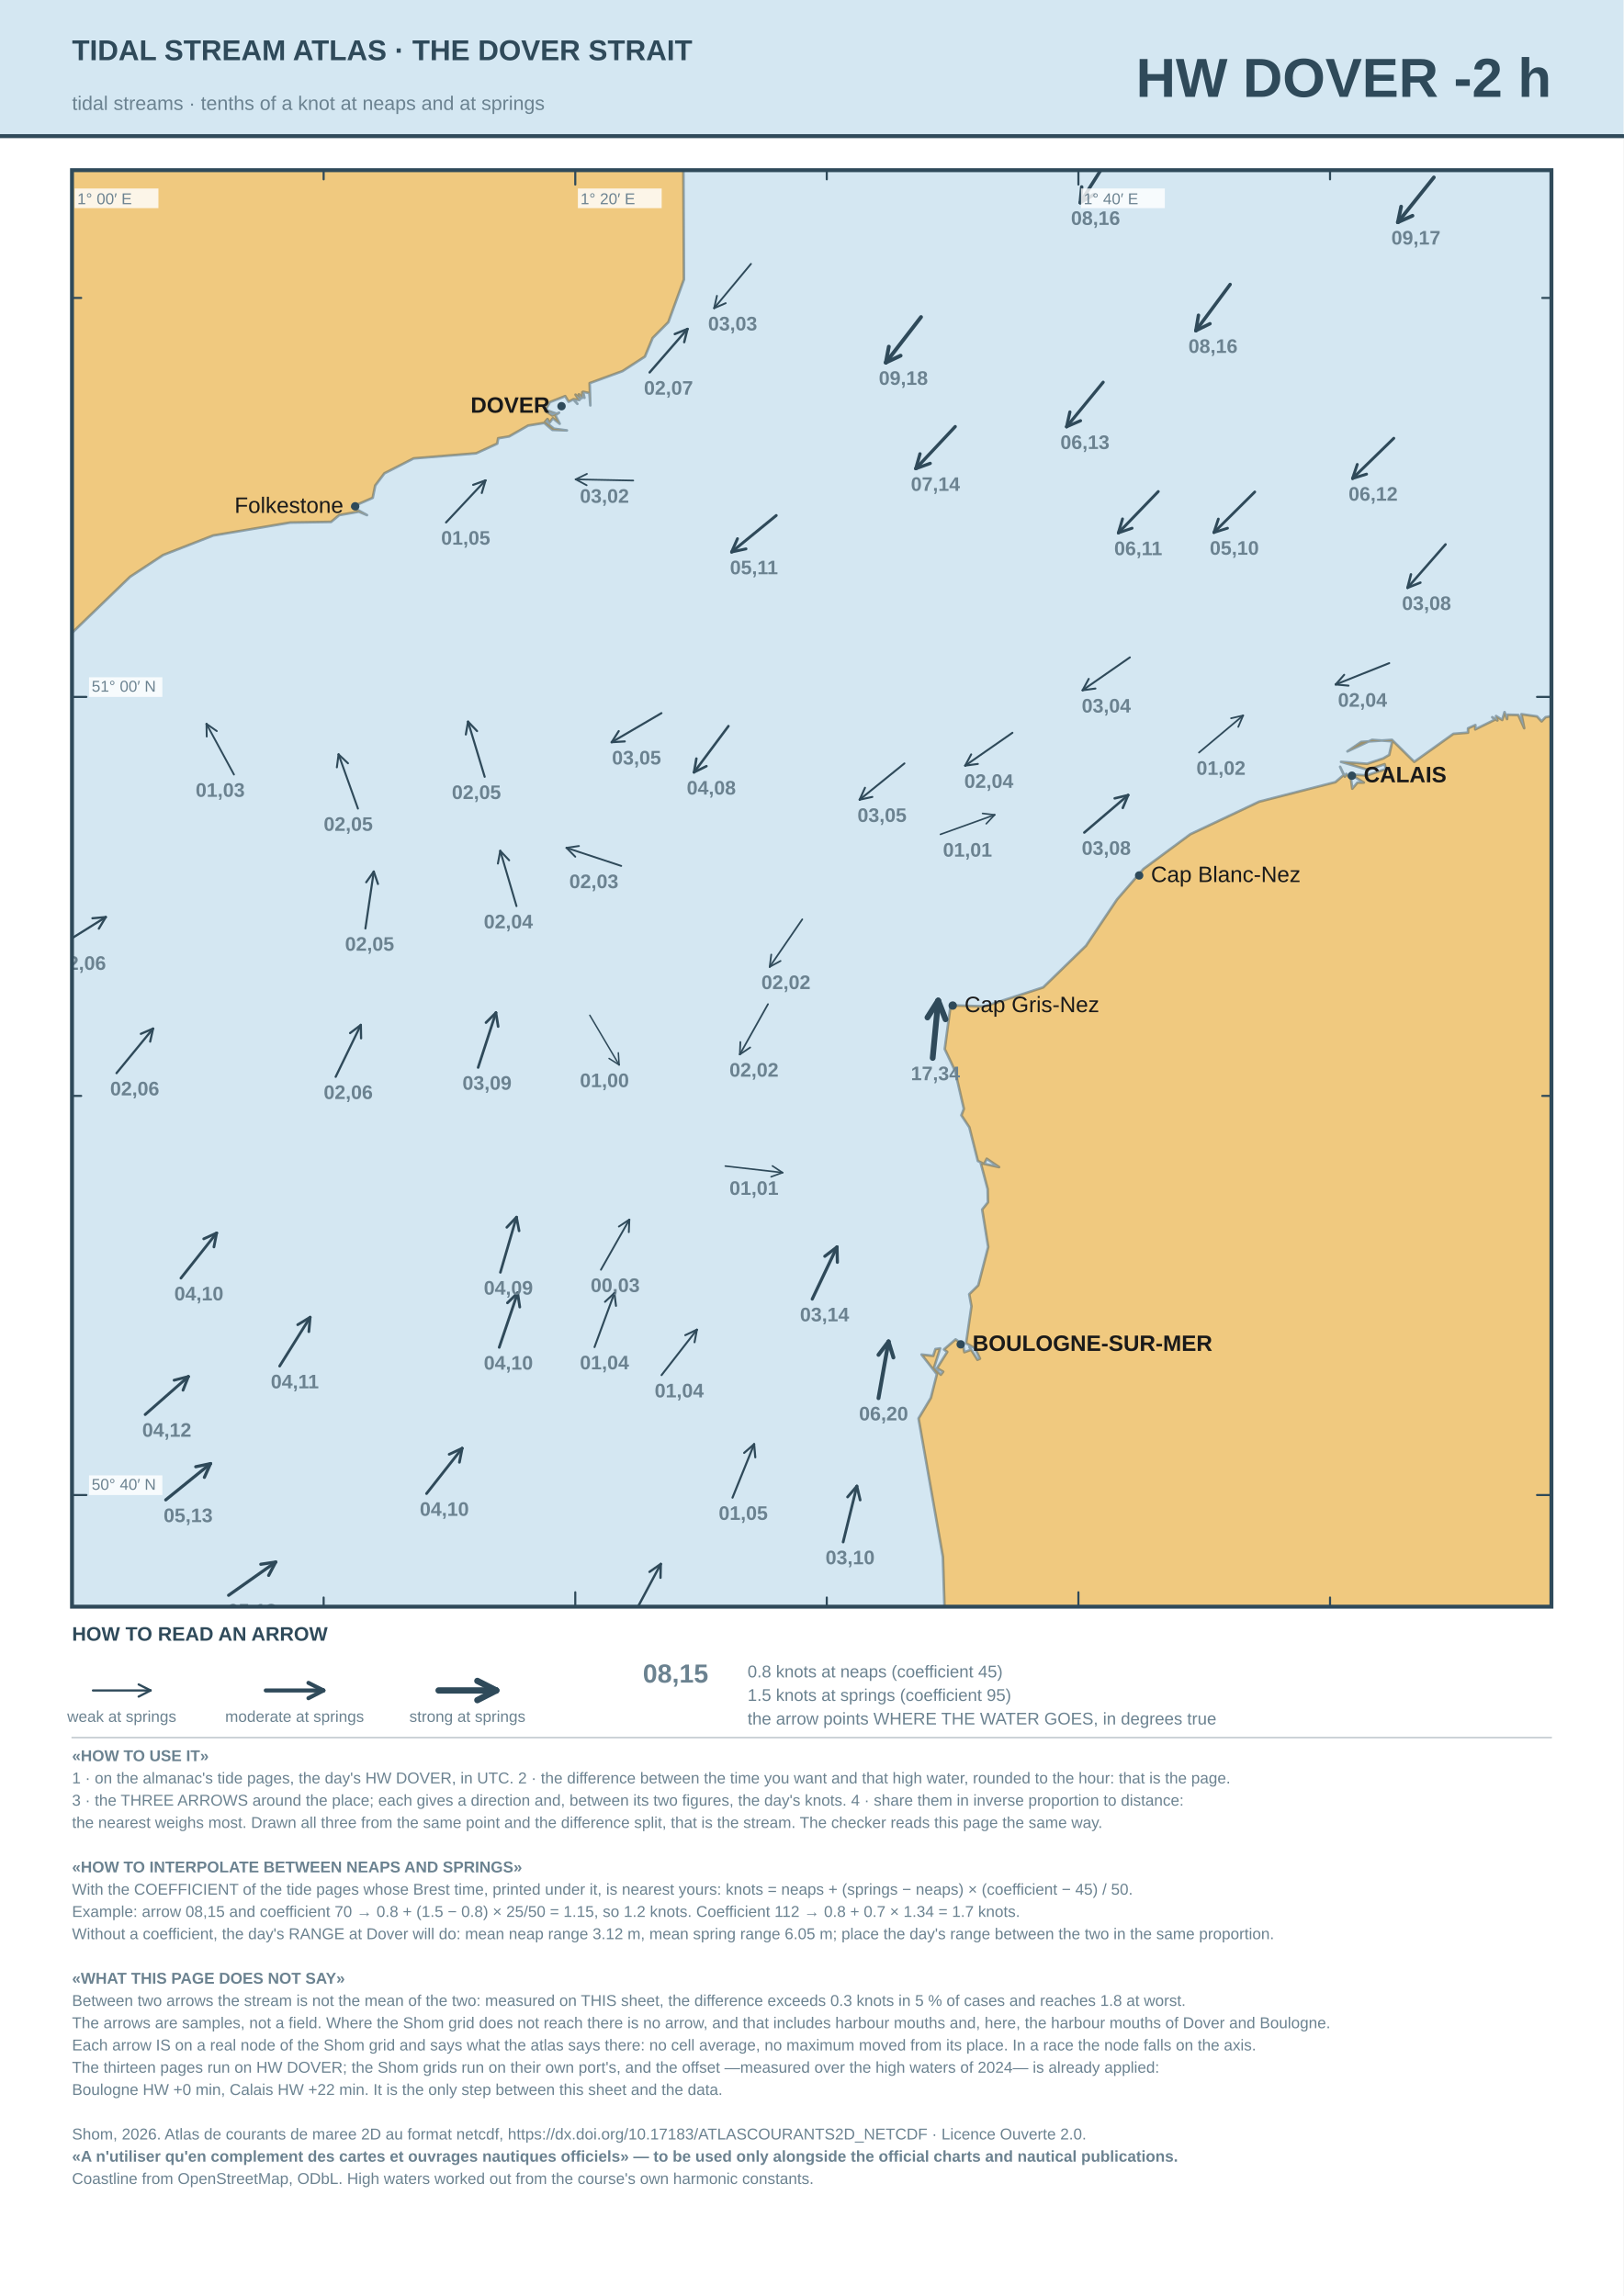
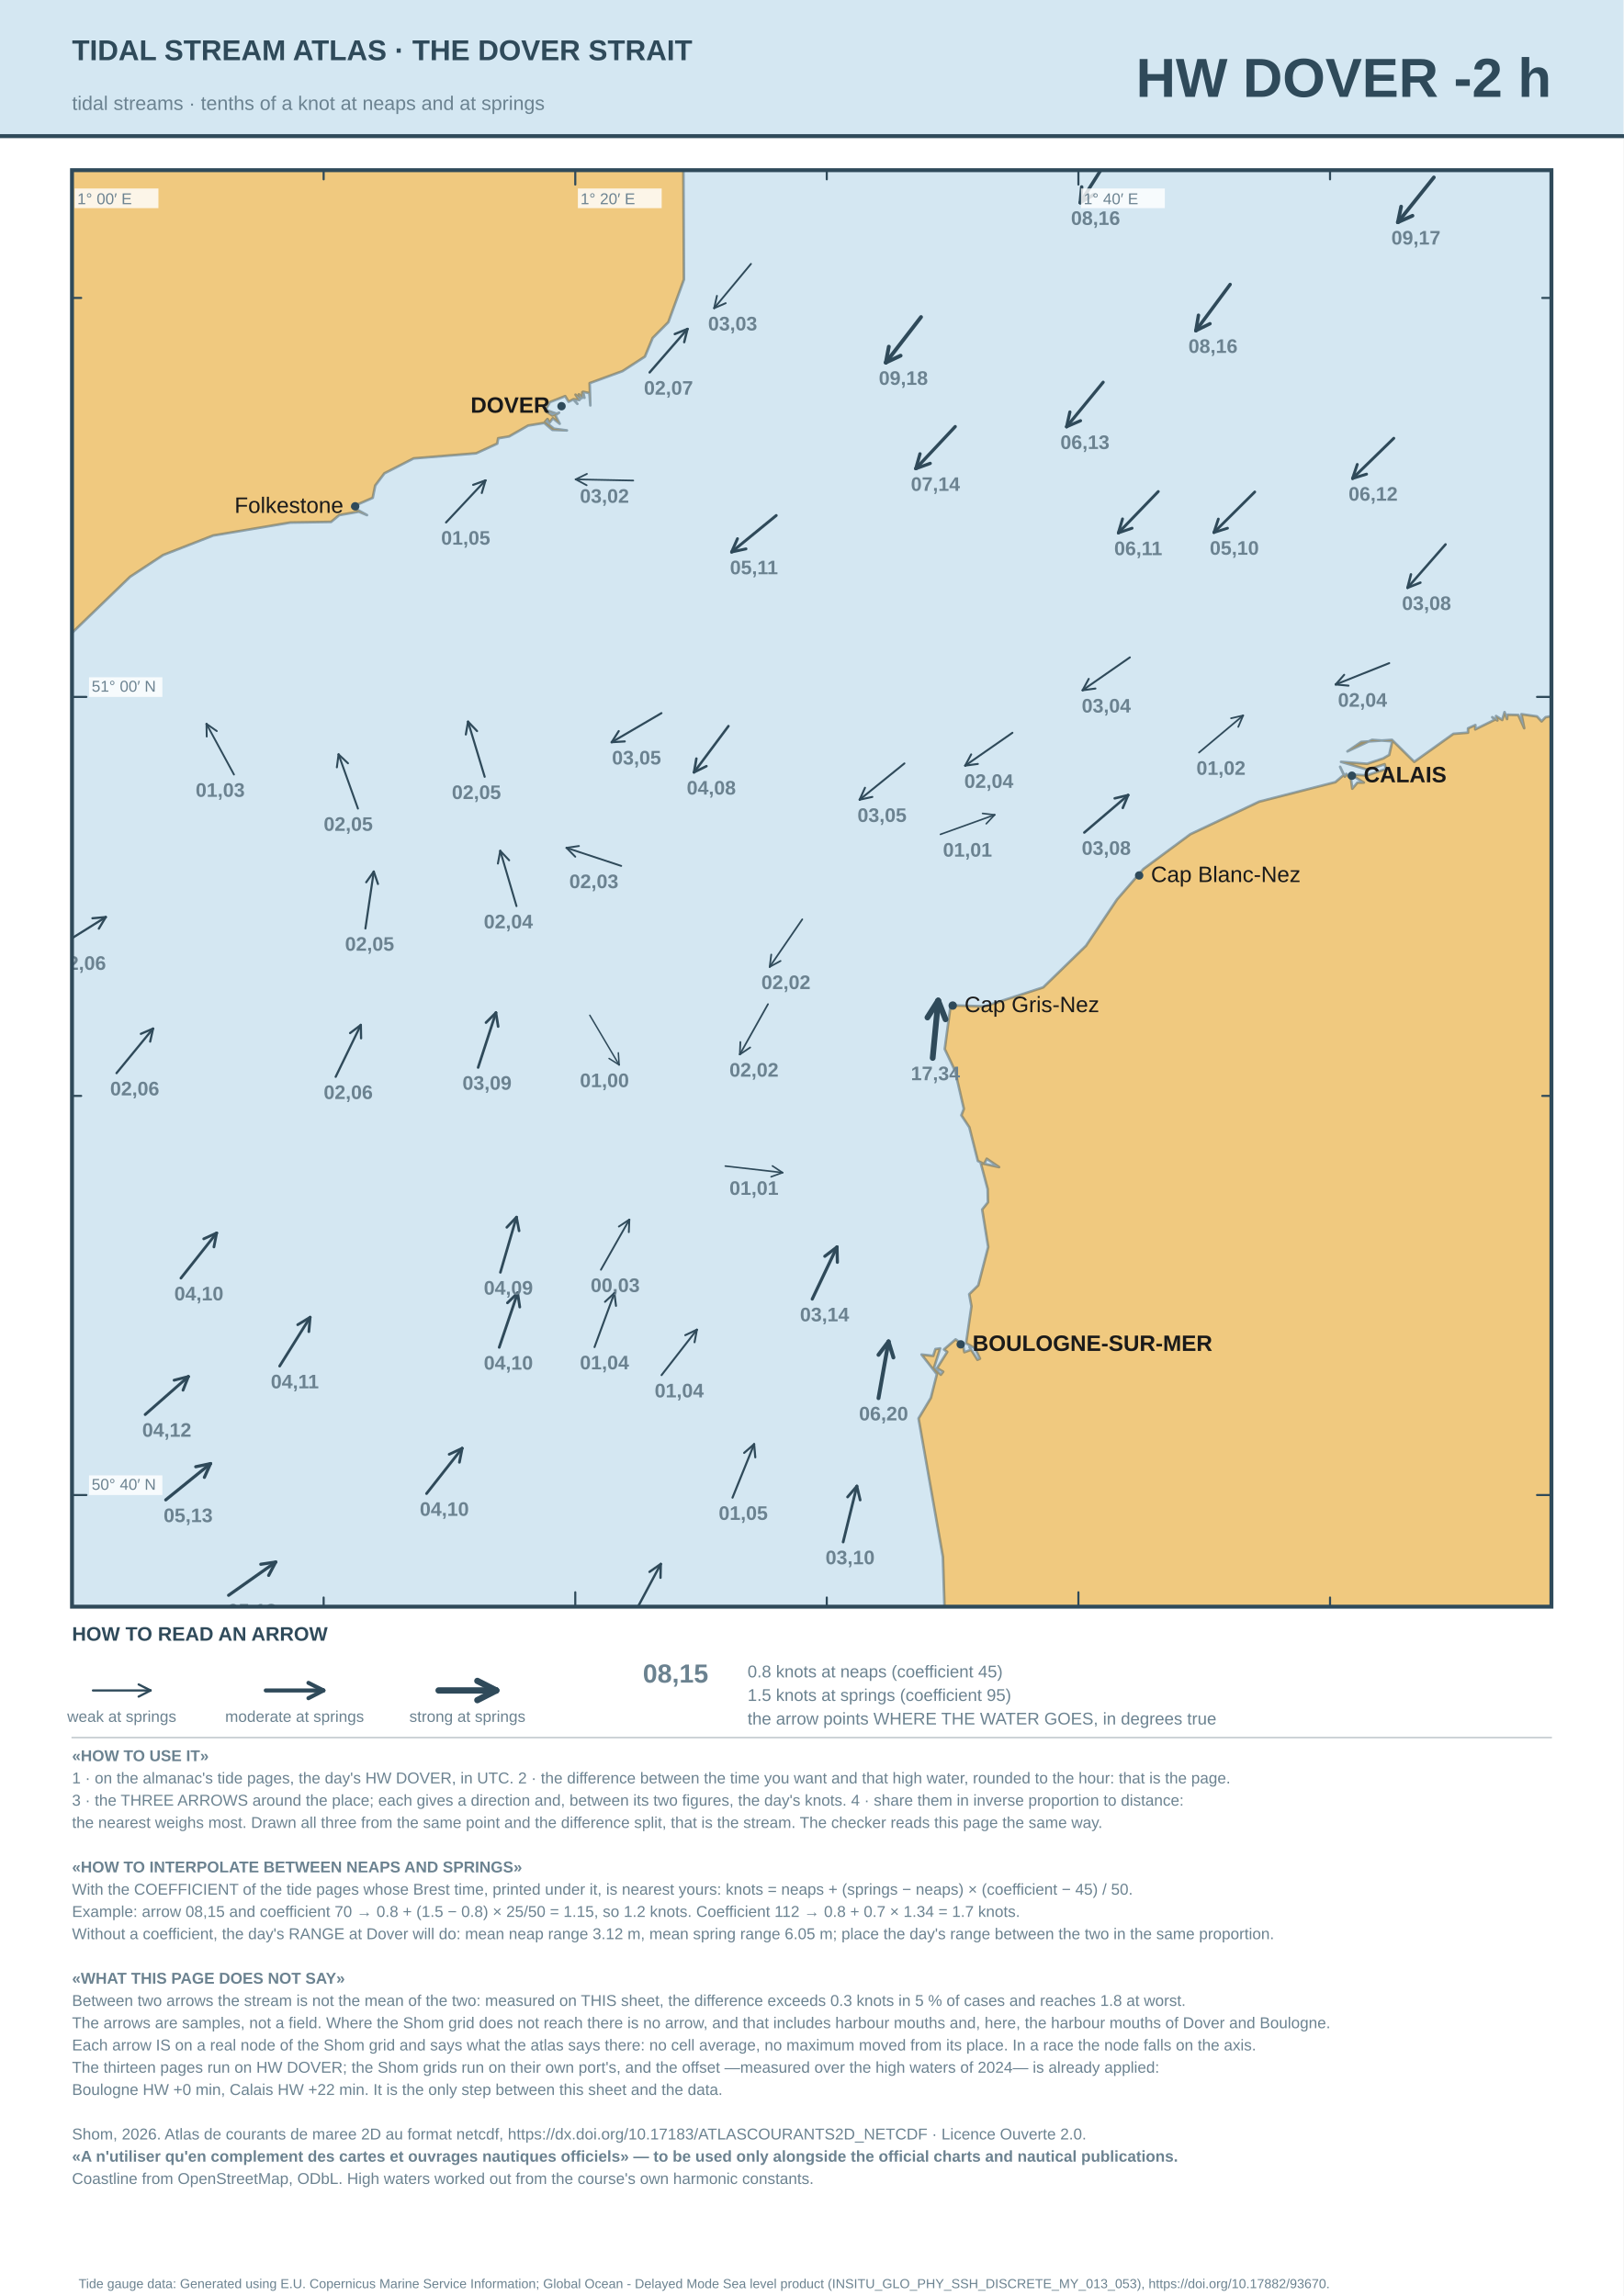
<svg xmlns="http://www.w3.org/2000/svg" width="1240" height="1754" viewBox="0 0 1240 1754">
  <rect x="0.0" y="0.0" width="1240.0" height="1754.0" fill="#FFFFFF" />
  <rect x="0.0" y="0.0" width="1240.0" height="104.0" fill="#D4E7F2" />
  <line x1="0.0" y1="104.0" x2="1240.0" y2="104.0" stroke="#2F4A5A" stroke-width="3.0" stroke-linecap="round" />
  <text x="55.0" y="46.0" font-family="Arial" font-size="22" fill="#2F4A5A" font-weight="bold">TIDAL STREAM ATLAS · THE DOVER STRAIT</text>
  <text x="55.0" y="84.0" font-family="Arial" font-size="15" fill="#6B8290">tidal streams · tenths of a knot at neaps and at springs</text>
  <text x="1185.0" y="74.0" font-family="Arial" font-size="42" fill="#2F4A5A" font-weight="bold" text-anchor="end">HW DOVER   -2 h</text>
  <g transform="translate(0.0,75.0)">
    <clipPath id="marco">
      <rect x="55.0" y="55.0" width="1130.0" height="1097.4" />
    </clipPath>
    <g clip-path="url(#marco)">
      <rect x="55.0" y="55.0" width="1130.0" height="1097.4" fill="#D4E7F2" />
      <polygon points="522.0,55.0 522.4,138.5 510.5,171.1 498.5,183.2 492.6,197.4 475.5,208.5 450.4,217.7 450.9,234.7 450.2,225.3 445.3,224.3 446.4,228.9 444.8,224.6 444.7,228.9 442.2,226.2 443.5,229.6 439.6,226.5 442.5,230.6 438.0,230.0 441.0,233.5 437.9,230.1 434.3,231.9 431.7,227.6 420.0,232.2 416.7,238.1 424.7,240.9 416.3,238.8 421.9,242.4 427.0,240.3 424.1,242.2 427.5,248.7 422.3,244.5 419.7,247.9 418.2,245.1 416.4,247.1 423.1,252.5 433.0,253.8 421.9,253.4 415.7,248.1 403.4,250.1 388.9,258.4 380.5,259.8 379.8,263.9 363.7,271.3 315.9,275.2 293.6,286.6 286.6,295.9 284.7,305.3 268.9,312.2 280.3,318.5 274.1,315.9 259.1,318.5 252.9,323.7 221.7,324.2 162.8,334.1 124.6,349.0 99.4,365.6 55.0,408.5 55.0,55.0" fill="#F0C97F" />
      <polygon points="721.4,1152.4 720.2,1114.4 701.6,1008.6 711.0,992.9 715.6,974.8 703.9,959.8 712.8,960.8 714.5,955.6 718.1,955.1 713.4,969.9 718.6,975.2 720.4,972.9 715.7,970.2 723.5,957.8 721.0,955.9 729.9,948.2 735.5,952.2 736.6,958.0 741.6,956.2 740.5,954.1 746.6,963.8 748.5,962.9 744.8,955.1 737.9,951.1 742.0,922.9 740.3,913.7 747.2,906.9 754.8,877.6 750.2,849.0 754.6,843.5 754.4,833.4 749.1,813.5 763.1,816.6 753.7,810.2 751.7,814.2 746.9,811.9 740.4,786.2 734.3,777.0 736.2,772.1 729.5,743.1 721.6,726.4 726.1,693.0 752.2,693.8 796.8,679.3 829.5,647.5 853.2,612.1 873.4,588.8 909.2,562.3 961.8,537.4 1020.0,522.5 1026.4,517.0 1023.6,510.8 1027.2,518.3 1028.3,516.2 1031.9,520.2 1032.9,527.5 1036.8,522.9 1041.7,522.8 1031.5,516.6 1043.9,517.4 1058.6,512.5 1057.6,508.8 1044.7,513.0 1024.3,507.0 1044.2,508.5 1056.5,504.4 1061.1,501.7 1063.4,491.3 1048.0,490.2 1029.2,499.0 1039.7,491.8 1063.2,490.2 1080.2,507.0 1110.1,485.6 1121.3,484.7 1121.3,481.4 1126.9,478.9 1126.8,482.2 1141.8,474.8 1139.8,472.9 1143.7,475.4 1142.7,472.0 1147.4,475.0 1149.2,469.0 1151.1,474.3 1151.4,471.0 1159.7,471.2 1164.2,481.3 1162.1,470.6 1174.0,472.3 1177.5,476.1 1180.5,472.9 1185.0,472.1 1185.0,1152.4" fill="#F0C97F" />
      <polygon points="522.0,55.0 522.4,138.5 510.5,171.1 498.5,183.2 492.6,197.4 475.5,208.5 450.4,217.7 450.9,234.7 450.2,225.3 445.3,224.3 446.4,228.9 444.8,224.6 444.7,228.9 442.2,226.2 443.5,229.6 439.6,226.5 442.5,230.6 438.0,230.0 441.0,233.5 437.9,230.1 434.3,231.9 431.7,227.6 420.0,232.2 416.7,238.1 424.7,240.9 416.3,238.8 421.9,242.4 427.0,240.3 424.1,242.2 427.5,248.7 422.3,244.5 419.7,247.9 418.2,245.1 416.4,247.1 423.1,252.5 433.0,253.8 421.9,253.4 415.7,248.1 403.4,250.1 388.9,258.4 380.5,259.8 379.8,263.9 363.7,271.3 315.9,275.2 293.6,286.6 286.6,295.9 284.7,305.3 268.9,312.2 280.3,318.5 274.1,315.9 259.1,318.5 252.9,323.7 221.7,324.2 162.8,334.1 124.6,349.0 99.4,365.6 55.0,408.5 55.0,55.0" fill="none" stroke="#2F4A5A" stroke-opacity="0.44" stroke-width="2" stroke-linecap="round" stroke-linejoin="round" />
      <polygon points="721.4,1152.4 720.2,1114.4 701.6,1008.6 711.0,992.9 715.6,974.8 703.9,959.8 712.8,960.8 714.5,955.6 718.1,955.1 713.4,969.9 718.6,975.2 720.4,972.9 715.7,970.2 723.5,957.8 721.0,955.9 729.9,948.2 735.5,952.2 736.6,958.0 741.6,956.2 740.5,954.1 746.6,963.8 748.5,962.9 744.8,955.1 737.9,951.1 742.0,922.9 740.3,913.7 747.2,906.9 754.8,877.6 750.2,849.0 754.6,843.5 754.4,833.4 749.1,813.5 763.1,816.6 753.7,810.2 751.7,814.2 746.9,811.9 740.4,786.2 734.3,777.0 736.2,772.1 729.5,743.1 721.6,726.4 726.1,693.0 752.2,693.8 796.8,679.3 829.5,647.5 853.2,612.1 873.4,588.8 909.2,562.3 961.8,537.4 1020.0,522.5 1026.4,517.0 1023.6,510.8 1027.2,518.3 1028.3,516.2 1031.9,520.2 1032.9,527.5 1036.8,522.9 1041.7,522.8 1031.5,516.6 1043.9,517.4 1058.6,512.5 1057.6,508.8 1044.7,513.0 1024.3,507.0 1044.2,508.5 1056.5,504.4 1061.1,501.7 1063.4,491.3 1048.0,490.2 1029.2,499.0 1039.7,491.8 1063.2,490.2 1080.2,507.0 1110.1,485.6 1121.3,484.7 1121.3,481.4 1126.9,478.9 1126.8,482.2 1141.8,474.8 1139.8,472.9 1143.7,475.4 1142.7,472.0 1147.4,475.0 1149.2,469.0 1151.1,474.3 1151.4,471.0 1159.7,471.2 1164.2,481.3 1162.1,470.6 1174.0,472.3 1177.5,476.1 1180.5,472.9 1185.0,472.1 1185.0,1152.4" fill="none" stroke="#2F4A5A" stroke-opacity="0.44" stroke-width="2" stroke-linecap="round" stroke-linejoin="round" />
      <circle cx="428.9" cy="235.3" r="3.2" fill="#2F4A5A" />
      <text x="419.9" y="240.3" font-family="Arial" font-size="17" fill="#1A1A1A" font-weight="bold" text-anchor="end">DOVER</text>
      <circle cx="271.3" cy="311.8" r="3.2" fill="#2F4A5A" />
      <text x="262.3" y="316.8" font-family="Arial" font-size="17" fill="#1A1A1A" text-anchor="end">Folkestone</text>
      <circle cx="733.8" cy="952.0" r="3.2" fill="#2F4A5A" />
      <text x="742.8" y="957.0" font-family="Arial" font-size="17" fill="#1A1A1A" font-weight="bold" text-anchor="start">BOULOGNE-SUR-MER</text>
      <circle cx="1032.6" cy="517.6" r="3.2" fill="#2F4A5A" />
      <text x="1041.6" y="522.6" font-family="Arial" font-size="17" fill="#1A1A1A" font-weight="bold" text-anchor="start">CALAIS</text>
      <circle cx="727.7" cy="693.2" r="3.2" fill="#2F4A5A" />
      <text x="736.7" y="698.2" font-family="Arial" font-size="17" fill="#1A1A1A" text-anchor="start">Cap Gris-Nez</text>
      <circle cx="870.1" cy="593.8" r="3.2" fill="#2F4A5A" />
      <text x="879.1" y="598.8" font-family="Arial" font-size="17" fill="#1A1A1A" text-anchor="start">Cap Blanc-Nez</text>
      <line x1="126.6" y1="1070.8" x2="160.8" y2="1043.1" stroke="#2F4A5A" stroke-width="2.4" stroke-linecap="round" />
      <line x1="160.8" y1="1043.1" x2="149.5" y2="1045.5" stroke="#2F4A5A" stroke-width="2.4" stroke-linecap="round" />
      <line x1="160.8" y1="1043.1" x2="156.1" y2="1053.6" stroke="#2F4A5A" stroke-width="2.4" stroke-linecap="round" />
      <text x="143.7" y="1087.8" font-family="Arial" font-size="15" fill="#6B8290" font-weight="bold" text-anchor="middle">05,13</text>
      <line x1="174.6" y1="1143.7" x2="210.6" y2="1118.3" stroke="#2F4A5A" stroke-width="2.4" stroke-linecap="round" />
      <line x1="210.6" y1="1118.3" x2="199.2" y2="1120.0" stroke="#2F4A5A" stroke-width="2.4" stroke-linecap="round" />
      <line x1="210.6" y1="1118.3" x2="205.2" y2="1128.5" stroke="#2F4A5A" stroke-width="2.4" stroke-linecap="round" />
      <text x="192.6" y="1160.7" font-family="Arial" font-size="15" fill="#6B8290" font-weight="bold" text-anchor="middle">05,13</text>
      <line x1="325.8" y1="1066.0" x2="353.0" y2="1031.4" stroke="#2F4A5A" stroke-width="2.1" stroke-linecap="round" />
      <line x1="353.0" y1="1031.4" x2="343.1" y2="1036.0" stroke="#2F4A5A" stroke-width="2.1" stroke-linecap="round" />
      <line x1="353.0" y1="1031.4" x2="350.9" y2="1042.1" stroke="#2F4A5A" stroke-width="2.1" stroke-linecap="round" />
      <text x="339.4" y="1083.0" font-family="Arial" font-size="15" fill="#6B8290" font-weight="bold" text-anchor="middle">04,10</text>
      <line x1="484.0" y1="1158.6" x2="504.7" y2="1119.8" stroke="#2F4A5A" stroke-width="1.8" stroke-linecap="round" />
      <line x1="504.7" y1="1119.8" x2="496.1" y2="1125.8" stroke="#2F4A5A" stroke-width="1.8" stroke-linecap="round" />
      <line x1="504.7" y1="1119.8" x2="504.5" y2="1130.3" stroke="#2F4A5A" stroke-width="1.8" stroke-linecap="round" />
      <text x="494.3" y="1175.6" font-family="Arial" font-size="15" fill="#6B8290" font-weight="bold" text-anchor="middle">02,07</text>
      <line x1="559.5" y1="1069.1" x2="576.0" y2="1028.3" stroke="#2F4A5A" stroke-width="1.6" stroke-linecap="round" />
      <line x1="576.0" y1="1028.3" x2="568.4" y2="1034.9" stroke="#2F4A5A" stroke-width="1.6" stroke-linecap="round" />
      <line x1="576.0" y1="1028.3" x2="576.9" y2="1038.3" stroke="#2F4A5A" stroke-width="1.6" stroke-linecap="round" />
      <text x="567.7" y="1086.1" font-family="Arial" font-size="15" fill="#6B8290" font-weight="bold" text-anchor="middle">01,05</text>
      <line x1="644.0" y1="1103.0" x2="654.5" y2="1060.3" stroke="#2F4A5A" stroke-width="2.1" stroke-linecap="round" />
      <line x1="654.5" y1="1060.3" x2="647.4" y2="1068.6" stroke="#2F4A5A" stroke-width="2.1" stroke-linecap="round" />
      <line x1="654.5" y1="1060.3" x2="657.0" y2="1070.9" stroke="#2F4A5A" stroke-width="2.1" stroke-linecap="round" />
      <text x="649.3" y="1120.0" font-family="Arial" font-size="15" fill="#6B8290" font-weight="bold" text-anchor="middle">03,10</text>
      <line x1="110.9" y1="1005.6" x2="143.9" y2="976.6" stroke="#2F4A5A" stroke-width="2.2" stroke-linecap="round" />
      <line x1="143.9" y1="976.6" x2="133.0" y2="979.4" stroke="#2F4A5A" stroke-width="2.2" stroke-linecap="round" />
      <line x1="143.9" y1="976.6" x2="139.8" y2="987.0" stroke="#2F4A5A" stroke-width="2.2" stroke-linecap="round" />
      <text x="127.4" y="1022.6" font-family="Arial" font-size="15" fill="#6B8290" font-weight="bold" text-anchor="middle">04,12</text>
      <line x1="213.6" y1="968.6" x2="236.9" y2="931.3" stroke="#2F4A5A" stroke-width="2.1" stroke-linecap="round" />
      <line x1="236.9" y1="931.3" x2="227.4" y2="937.0" stroke="#2F4A5A" stroke-width="2.1" stroke-linecap="round" />
      <line x1="236.9" y1="931.3" x2="235.9" y2="942.3" stroke="#2F4A5A" stroke-width="2.1" stroke-linecap="round" />
      <text x="225.2" y="985.6" font-family="Arial" font-size="15" fill="#6B8290" font-weight="bold" text-anchor="middle">04,11</text>
      <line x1="381.3" y1="954.3" x2="395.4" y2="912.7" stroke="#2F4A5A" stroke-width="2.1" stroke-linecap="round" />
      <line x1="395.4" y1="912.7" x2="387.6" y2="920.3" stroke="#2F4A5A" stroke-width="2.1" stroke-linecap="round" />
      <line x1="395.4" y1="912.7" x2="397.0" y2="923.5" stroke="#2F4A5A" stroke-width="2.1" stroke-linecap="round" />
      <text x="388.3" y="971.3" font-family="Arial" font-size="15" fill="#6B8290" font-weight="bold" text-anchor="middle">04,10</text>
      <line x1="454.1" y1="954.1" x2="469.3" y2="912.8" stroke="#2F4A5A" stroke-width="1.5" stroke-linecap="round" />
      <line x1="469.3" y1="912.8" x2="462.1" y2="919.5" stroke="#2F4A5A" stroke-width="1.5" stroke-linecap="round" />
      <line x1="469.3" y1="912.8" x2="470.5" y2="922.6" stroke="#2F4A5A" stroke-width="1.5" stroke-linecap="round" />
      <text x="461.7" y="971.1" font-family="Arial" font-size="15" fill="#6B8290" font-weight="bold" text-anchor="middle">01,04</text>
      <line x1="505.3" y1="975.5" x2="532.3" y2="940.8" stroke="#2F4A5A" stroke-width="1.5" stroke-linecap="round" />
      <line x1="532.3" y1="940.8" x2="523.4" y2="945.0" stroke="#2F4A5A" stroke-width="1.5" stroke-linecap="round" />
      <line x1="532.3" y1="940.8" x2="530.5" y2="950.4" stroke="#2F4A5A" stroke-width="1.5" stroke-linecap="round" />
      <text x="518.8" y="992.5" font-family="Arial" font-size="15" fill="#6B8290" font-weight="bold" text-anchor="middle">01,04</text>
      <line x1="671.0" y1="993.1" x2="678.7" y2="949.8" stroke="#2F4A5A" stroke-width="3.0" stroke-linecap="round" />
      <line x1="678.7" y1="949.8" x2="671.0" y2="960.0" stroke="#2F4A5A" stroke-width="3.0" stroke-linecap="round" />
      <line x1="678.7" y1="949.8" x2="682.4" y2="962.0" stroke="#2F4A5A" stroke-width="3.0" stroke-linecap="round" />
      <text x="674.9" y="1010.1" font-family="Arial" font-size="15" fill="#6B8290" font-weight="bold" text-anchor="middle">06,20</text>
      <line x1="138.2" y1="901.4" x2="165.5" y2="866.9" stroke="#2F4A5A" stroke-width="2.1" stroke-linecap="round" />
      <line x1="165.5" y1="866.9" x2="155.6" y2="871.4" stroke="#2F4A5A" stroke-width="2.1" stroke-linecap="round" />
      <line x1="165.5" y1="866.9" x2="163.4" y2="877.6" stroke="#2F4A5A" stroke-width="2.1" stroke-linecap="round" />
      <text x="151.9" y="918.4" font-family="Arial" font-size="15" fill="#6B8290" font-weight="bold" text-anchor="middle">04,10</text>
      <line x1="382.2" y1="897.0" x2="394.5" y2="854.8" stroke="#2F4A5A" stroke-width="2.0" stroke-linecap="round" />
      <line x1="394.5" y1="854.8" x2="387.1" y2="862.6" stroke="#2F4A5A" stroke-width="2.0" stroke-linecap="round" />
      <line x1="394.5" y1="854.8" x2="396.5" y2="865.3" stroke="#2F4A5A" stroke-width="2.0" stroke-linecap="round" />
      <text x="388.3" y="914.0" font-family="Arial" font-size="15" fill="#6B8290" font-weight="bold" text-anchor="middle">04,09</text>
      <line x1="459.0" y1="895.0" x2="480.7" y2="856.7" stroke="#2F4A5A" stroke-width="1.4" stroke-linecap="round" />
      <line x1="480.7" y1="856.7" x2="472.7" y2="862.0" stroke="#2F4A5A" stroke-width="1.4" stroke-linecap="round" />
      <line x1="480.7" y1="856.7" x2="480.3" y2="866.3" stroke="#2F4A5A" stroke-width="1.4" stroke-linecap="round" />
      <text x="469.9" y="912.0" font-family="Arial" font-size="15" fill="#6B8290" font-weight="bold" text-anchor="middle">00,03</text>
      <line x1="554.0" y1="815.8" x2="597.7" y2="820.8" stroke="#2F4A5A" stroke-width="1.2" stroke-linecap="round" />
      <line x1="597.7" y1="820.8" x2="590.0" y2="815.7" stroke="#2F4A5A" stroke-width="1.2" stroke-linecap="round" />
      <line x1="597.7" y1="820.8" x2="589.0" y2="824.0" stroke="#2F4A5A" stroke-width="1.2" stroke-linecap="round" />
      <text x="575.9" y="837.8" font-family="Arial" font-size="15" fill="#6B8290" font-weight="bold" text-anchor="middle">01,01</text>
      <line x1="620.4" y1="917.4" x2="639.3" y2="877.6" stroke="#2F4A5A" stroke-width="2.4" stroke-linecap="round" />
      <line x1="639.3" y1="877.6" x2="630.0" y2="884.7" stroke="#2F4A5A" stroke-width="2.4" stroke-linecap="round" />
      <line x1="639.3" y1="877.6" x2="639.6" y2="889.3" stroke="#2F4A5A" stroke-width="2.4" stroke-linecap="round" />
      <text x="629.8" y="934.4" font-family="Arial" font-size="15" fill="#6B8290" font-weight="bold" text-anchor="middle">03,14</text>
      <line x1="89.0" y1="744.8" x2="116.9" y2="710.8" stroke="#2F4A5A" stroke-width="1.7" stroke-linecap="round" />
      <line x1="116.9" y1="710.8" x2="107.6" y2="714.8" stroke="#2F4A5A" stroke-width="1.7" stroke-linecap="round" />
      <line x1="116.9" y1="710.8" x2="114.7" y2="720.7" stroke="#2F4A5A" stroke-width="1.7" stroke-linecap="round" />
      <text x="102.9" y="761.8" font-family="Arial" font-size="15" fill="#6B8290" font-weight="bold" text-anchor="middle">02,06</text>
      <line x1="256.4" y1="747.6" x2="275.6" y2="708.0" stroke="#2F4A5A" stroke-width="1.7" stroke-linecap="round" />
      <line x1="275.6" y1="708.0" x2="267.4" y2="714.2" stroke="#2F4A5A" stroke-width="1.7" stroke-linecap="round" />
      <line x1="275.6" y1="708.0" x2="275.8" y2="718.2" stroke="#2F4A5A" stroke-width="1.7" stroke-linecap="round" />
      <text x="266.0" y="764.6" font-family="Arial" font-size="15" fill="#6B8290" font-weight="bold" text-anchor="middle">02,06</text>
      <line x1="365.2" y1="740.5" x2="378.8" y2="698.6" stroke="#2F4A5A" stroke-width="2.0" stroke-linecap="round" />
      <line x1="378.8" y1="698.6" x2="371.2" y2="706.2" stroke="#2F4A5A" stroke-width="2.0" stroke-linecap="round" />
      <line x1="378.8" y1="698.6" x2="380.5" y2="709.2" stroke="#2F4A5A" stroke-width="2.0" stroke-linecap="round" />
      <text x="372.0" y="757.5" font-family="Arial" font-size="15" fill="#6B8290" font-weight="bold" text-anchor="middle">03,09</text>
      <line x1="450.5" y1="700.6" x2="472.9" y2="738.5" stroke="#2F4A5A" stroke-width="1.1" stroke-linecap="round" />
      <line x1="472.9" y1="738.5" x2="472.3" y2="729.3" stroke="#2F4A5A" stroke-width="1.1" stroke-linecap="round" />
      <line x1="472.9" y1="738.5" x2="465.2" y2="733.6" stroke="#2F4A5A" stroke-width="1.1" stroke-linecap="round" />
      <text x="461.7" y="755.5" font-family="Arial" font-size="15" fill="#6B8290" font-weight="bold" text-anchor="middle">01,00</text>
      <line x1="586.6" y1="692.1" x2="565.1" y2="730.5" stroke="#2F4A5A" stroke-width="1.3" stroke-linecap="round" />
      <line x1="565.1" y1="730.5" x2="573.0" y2="725.2" stroke="#2F4A5A" stroke-width="1.3" stroke-linecap="round" />
      <line x1="565.1" y1="730.5" x2="565.5" y2="721.0" stroke="#2F4A5A" stroke-width="1.3" stroke-linecap="round" />
      <text x="575.9" y="747.5" font-family="Arial" font-size="15" fill="#6B8290" font-weight="bold" text-anchor="middle">02,02</text>
      <line x1="712.4" y1="733.2" x2="716.6" y2="689.4" stroke="#2F4A5A" stroke-width="4.4" stroke-linecap="round" />
      <line x1="716.6" y1="689.4" x2="708.4" y2="702.3" stroke="#2F4A5A" stroke-width="4.4" stroke-linecap="round" />
      <line x1="716.6" y1="689.4" x2="722.2" y2="703.7" stroke="#2F4A5A" stroke-width="4.4" stroke-linecap="round" />
      <text x="714.5" y="750.2" font-family="Arial" font-size="15" fill="#6B8290" font-weight="bold" text-anchor="middle">17,34</text>
      <line x1="43.5" y1="648.9" x2="80.8" y2="625.6" stroke="#2F4A5A" stroke-width="1.7" stroke-linecap="round" />
      <line x1="80.8" y1="625.6" x2="70.6" y2="626.5" stroke="#2F4A5A" stroke-width="1.7" stroke-linecap="round" />
      <line x1="80.8" y1="625.6" x2="75.5" y2="634.4" stroke="#2F4A5A" stroke-width="1.7" stroke-linecap="round" />
      <text x="62.2" y="665.9" font-family="Arial" font-size="15" fill="#6B8290" font-weight="bold" text-anchor="middle">02,06</text>
      <line x1="279.1" y1="634.3" x2="285.5" y2="590.8" stroke="#2F4A5A" stroke-width="1.6" stroke-linecap="round" />
      <line x1="285.5" y1="590.8" x2="279.7" y2="599.0" stroke="#2F4A5A" stroke-width="1.6" stroke-linecap="round" />
      <line x1="285.5" y1="590.8" x2="288.7" y2="600.3" stroke="#2F4A5A" stroke-width="1.6" stroke-linecap="round" />
      <text x="282.3" y="651.3" font-family="Arial" font-size="15" fill="#6B8290" font-weight="bold" text-anchor="middle">02,05</text>
      <line x1="394.5" y1="617.2" x2="382.1" y2="575.0" stroke="#2F4A5A" stroke-width="1.5" stroke-linecap="round" />
      <line x1="382.1" y1="575.0" x2="380.3" y2="584.7" stroke="#2F4A5A" stroke-width="1.5" stroke-linecap="round" />
      <line x1="382.1" y1="575.0" x2="388.9" y2="582.2" stroke="#2F4A5A" stroke-width="1.5" stroke-linecap="round" />
      <text x="388.3" y="634.2" font-family="Arial" font-size="15" fill="#6B8290" font-weight="bold" text-anchor="middle">02,04</text>
      <line x1="612.8" y1="627.3" x2="587.9" y2="663.6" stroke="#2F4A5A" stroke-width="1.3" stroke-linecap="round" />
      <line x1="587.9" y1="663.6" x2="596.2" y2="659.1" stroke="#2F4A5A" stroke-width="1.3" stroke-linecap="round" />
      <line x1="587.9" y1="663.6" x2="589.1" y2="654.2" stroke="#2F4A5A" stroke-width="1.3" stroke-linecap="round" />
      <text x="600.3" y="680.6" font-family="Arial" font-size="15" fill="#6B8290" font-weight="bold" text-anchor="middle">02,02</text>
      <line x1="273.4" y1="542.7" x2="258.6" y2="501.3" stroke="#2F4A5A" stroke-width="1.5" stroke-linecap="round" />
      <line x1="258.6" y1="501.3" x2="257.3" y2="511.2" stroke="#2F4A5A" stroke-width="1.5" stroke-linecap="round" />
      <line x1="258.6" y1="501.3" x2="265.8" y2="508.1" stroke="#2F4A5A" stroke-width="1.5" stroke-linecap="round" />
      <text x="266.0" y="559.7" font-family="Arial" font-size="15" fill="#6B8290" font-weight="bold" text-anchor="middle">02,05</text>
      <line x1="474.5" y1="586.5" x2="432.7" y2="572.7" stroke="#2F4A5A" stroke-width="1.4" stroke-linecap="round" />
      <line x1="432.7" y1="572.7" x2="439.4" y2="579.5" stroke="#2F4A5A" stroke-width="1.4" stroke-linecap="round" />
      <line x1="432.7" y1="572.7" x2="442.2" y2="571.3" stroke="#2F4A5A" stroke-width="1.4" stroke-linecap="round" />
      <text x="453.6" y="603.5" font-family="Arial" font-size="15" fill="#6B8290" font-weight="bold" text-anchor="middle">02,03</text>
      <line x1="690.8" y1="508.2" x2="656.6" y2="535.9" stroke="#2F4A5A" stroke-width="1.5" stroke-linecap="round" />
      <line x1="656.6" y1="535.9" x2="666.3" y2="533.8" stroke="#2F4A5A" stroke-width="1.5" stroke-linecap="round" />
      <line x1="656.6" y1="535.9" x2="660.7" y2="526.8" stroke="#2F4A5A" stroke-width="1.5" stroke-linecap="round" />
      <text x="673.7" y="552.9" font-family="Arial" font-size="15" fill="#6B8290" font-weight="bold" text-anchor="middle">03,05</text>
      <line x1="718.3" y1="562.4" x2="759.7" y2="547.5" stroke="#2F4A5A" stroke-width="1.2" stroke-linecap="round" />
      <line x1="759.7" y1="547.5" x2="750.5" y2="546.4" stroke="#2F4A5A" stroke-width="1.2" stroke-linecap="round" />
      <line x1="759.7" y1="547.5" x2="753.3" y2="554.3" stroke="#2F4A5A" stroke-width="1.2" stroke-linecap="round" />
      <text x="739.0" y="579.4" font-family="Arial" font-size="15" fill="#6B8290" font-weight="bold" text-anchor="middle">01,01</text>
      <line x1="828.2" y1="561.0" x2="861.7" y2="532.4" stroke="#2F4A5A" stroke-width="1.9" stroke-linecap="round" />
      <line x1="861.7" y1="532.4" x2="851.4" y2="534.9" stroke="#2F4A5A" stroke-width="1.9" stroke-linecap="round" />
      <line x1="861.7" y1="532.4" x2="857.6" y2="542.2" stroke="#2F4A5A" stroke-width="1.9" stroke-linecap="round" />
      <text x="845.0" y="578.0" font-family="Arial" font-size="15" fill="#6B8290" font-weight="bold" text-anchor="middle">03,08</text>
      <line x1="178.7" y1="516.7" x2="157.7" y2="478.0" stroke="#2F4A5A" stroke-width="1.4" stroke-linecap="round" />
      <line x1="157.7" y1="478.0" x2="157.9" y2="487.7" stroke="#2F4A5A" stroke-width="1.4" stroke-linecap="round" />
      <line x1="157.7" y1="478.0" x2="165.6" y2="483.5" stroke="#2F4A5A" stroke-width="1.4" stroke-linecap="round" />
      <text x="168.2" y="533.7" font-family="Arial" font-size="15" fill="#6B8290" font-weight="bold" text-anchor="middle">01,03</text>
      <line x1="370.2" y1="518.4" x2="357.5" y2="476.3" stroke="#2F4A5A" stroke-width="1.6" stroke-linecap="round" />
      <line x1="357.5" y1="476.3" x2="355.8" y2="486.1" stroke="#2F4A5A" stroke-width="1.6" stroke-linecap="round" />
      <line x1="357.5" y1="476.3" x2="364.4" y2="483.5" stroke="#2F4A5A" stroke-width="1.6" stroke-linecap="round" />
      <text x="363.9" y="535.4" font-family="Arial" font-size="15" fill="#6B8290" font-weight="bold" text-anchor="middle">02,05</text>
      <line x1="505.2" y1="469.8" x2="467.2" y2="492.0" stroke="#2F4A5A" stroke-width="1.6" stroke-linecap="round" />
      <line x1="467.2" y1="492.0" x2="477.2" y2="491.4" stroke="#2F4A5A" stroke-width="1.6" stroke-linecap="round" />
      <line x1="467.2" y1="492.0" x2="472.6" y2="483.5" stroke="#2F4A5A" stroke-width="1.6" stroke-linecap="round" />
      <text x="486.2" y="509.0" font-family="Arial" font-size="15" fill="#6B8290" font-weight="bold" text-anchor="middle">03,05</text>
      <line x1="556.4" y1="479.7" x2="530.1" y2="515.0" stroke="#2F4A5A" stroke-width="1.9" stroke-linecap="round" />
      <line x1="530.1" y1="515.0" x2="539.6" y2="510.3" stroke="#2F4A5A" stroke-width="1.9" stroke-linecap="round" />
      <line x1="530.1" y1="515.0" x2="531.9" y2="504.5" stroke="#2F4A5A" stroke-width="1.9" stroke-linecap="round" />
      <text x="543.3" y="532.0" font-family="Arial" font-size="15" fill="#6B8290" font-weight="bold" text-anchor="middle">04,08</text>
      <line x1="773.3" y1="484.8" x2="737.2" y2="509.9" stroke="#2F4A5A" stroke-width="1.5" stroke-linecap="round" />
      <line x1="737.2" y1="509.9" x2="746.9" y2="508.6" stroke="#2F4A5A" stroke-width="1.5" stroke-linecap="round" />
      <line x1="737.2" y1="509.9" x2="741.8" y2="501.3" stroke="#2F4A5A" stroke-width="1.5" stroke-linecap="round" />
      <text x="755.3" y="526.9" font-family="Arial" font-size="15" fill="#6B8290" font-weight="bold" text-anchor="middle">02,04</text>
      <line x1="863.0" y1="427.2" x2="826.9" y2="452.3" stroke="#2F4A5A" stroke-width="1.5" stroke-linecap="round" />
      <line x1="826.9" y1="452.3" x2="836.7" y2="451.0" stroke="#2F4A5A" stroke-width="1.5" stroke-linecap="round" />
      <line x1="826.9" y1="452.3" x2="831.6" y2="443.6" stroke="#2F4A5A" stroke-width="1.5" stroke-linecap="round" />
      <text x="845.0" y="469.3" font-family="Arial" font-size="15" fill="#6B8290" font-weight="bold" text-anchor="middle">03,04</text>
      <line x1="915.8" y1="499.9" x2="949.5" y2="471.6" stroke="#2F4A5A" stroke-width="1.3" stroke-linecap="round" />
      <line x1="949.5" y1="471.6" x2="940.3" y2="473.7" stroke="#2F4A5A" stroke-width="1.3" stroke-linecap="round" />
      <line x1="949.5" y1="471.6" x2="945.8" y2="480.3" stroke="#2F4A5A" stroke-width="1.3" stroke-linecap="round" />
      <text x="932.6" y="516.9" font-family="Arial" font-size="15" fill="#6B8290" font-weight="bold" text-anchor="middle">01,02</text>
      <line x1="1061.1" y1="431.6" x2="1020.2" y2="447.9" stroke="#2F4A5A" stroke-width="1.5" stroke-linecap="round" />
      <line x1="1020.2" y1="447.9" x2="1030.0" y2="448.8" stroke="#2F4A5A" stroke-width="1.5" stroke-linecap="round" />
      <line x1="1020.2" y1="447.9" x2="1026.7" y2="440.5" stroke="#2F4A5A" stroke-width="1.5" stroke-linecap="round" />
      <text x="1040.7" y="464.9" font-family="Arial" font-size="15" fill="#6B8290" font-weight="bold" text-anchor="middle">02,04</text>
      <line x1="340.7" y1="324.1" x2="370.8" y2="292.0" stroke="#2F4A5A" stroke-width="1.6" stroke-linecap="round" />
      <line x1="370.8" y1="292.0" x2="361.4" y2="295.4" stroke="#2F4A5A" stroke-width="1.6" stroke-linecap="round" />
      <line x1="370.8" y1="292.0" x2="368.0" y2="301.6" stroke="#2F4A5A" stroke-width="1.6" stroke-linecap="round" />
      <text x="355.7" y="341.1" font-family="Arial" font-size="15" fill="#6B8290" font-weight="bold" text-anchor="middle">01,05</text>
      <line x1="483.7" y1="292.1" x2="439.7" y2="291.2" stroke="#2F4A5A" stroke-width="1.3" stroke-linecap="round" />
      <line x1="439.7" y1="291.2" x2="448.1" y2="295.7" stroke="#2F4A5A" stroke-width="1.3" stroke-linecap="round" />
      <line x1="439.7" y1="291.2" x2="448.3" y2="287.0" stroke="#2F4A5A" stroke-width="1.3" stroke-linecap="round" />
      <text x="461.7" y="309.1" font-family="Arial" font-size="15" fill="#6B8290" font-weight="bold" text-anchor="middle">03,02</text>
      <line x1="592.9" y1="318.8" x2="558.8" y2="346.7" stroke="#2F4A5A" stroke-width="2.2" stroke-linecap="round" />
      <line x1="558.8" y1="346.7" x2="569.8" y2="344.3" stroke="#2F4A5A" stroke-width="2.2" stroke-linecap="round" />
      <line x1="558.8" y1="346.7" x2="563.3" y2="336.5" stroke="#2F4A5A" stroke-width="2.2" stroke-linecap="round" />
      <text x="575.9" y="363.7" font-family="Arial" font-size="15" fill="#6B8290" font-weight="bold" text-anchor="middle">05,11</text>
      <line x1="729.6" y1="250.9" x2="699.5" y2="283.0" stroke="#2F4A5A" stroke-width="2.5" stroke-linecap="round" />
      <line x1="699.5" y1="283.0" x2="710.5" y2="279.0" stroke="#2F4A5A" stroke-width="2.5" stroke-linecap="round" />
      <line x1="699.5" y1="283.0" x2="702.7" y2="271.7" stroke="#2F4A5A" stroke-width="2.5" stroke-linecap="round" />
      <text x="714.5" y="300.0" font-family="Arial" font-size="15" fill="#6B8290" font-weight="bold" text-anchor="middle">07,14</text>
      <line x1="884.7" y1="300.5" x2="854.2" y2="332.1" stroke="#2F4A5A" stroke-width="2.2" stroke-linecap="round" />
      <line x1="854.2" y1="332.1" x2="864.7" y2="328.5" stroke="#2F4A5A" stroke-width="2.2" stroke-linecap="round" />
      <line x1="854.2" y1="332.1" x2="857.4" y2="321.4" stroke="#2F4A5A" stroke-width="2.2" stroke-linecap="round" />
      <text x="869.4" y="349.1" font-family="Arial" font-size="15" fill="#6B8290" font-weight="bold" text-anchor="middle">06,11</text>
      <line x1="958.4" y1="300.8" x2="927.2" y2="331.8" stroke="#2F4A5A" stroke-width="2.1" stroke-linecap="round" />
      <line x1="927.2" y1="331.8" x2="937.6" y2="328.5" stroke="#2F4A5A" stroke-width="2.1" stroke-linecap="round" />
      <line x1="927.2" y1="331.8" x2="930.6" y2="321.5" stroke="#2F4A5A" stroke-width="2.1" stroke-linecap="round" />
      <text x="942.8" y="348.8" font-family="Arial" font-size="15" fill="#6B8290" font-weight="bold" text-anchor="middle">05,10</text>
      <line x1="1104.1" y1="340.9" x2="1075.1" y2="374.0" stroke="#2F4A5A" stroke-width="1.9" stroke-linecap="round" />
      <line x1="1075.1" y1="374.0" x2="1084.9" y2="370.1" stroke="#2F4A5A" stroke-width="1.9" stroke-linecap="round" />
      <line x1="1075.1" y1="374.0" x2="1077.7" y2="363.8" stroke="#2F4A5A" stroke-width="1.9" stroke-linecap="round" />
      <text x="1089.6" y="391.0" font-family="Arial" font-size="15" fill="#6B8290" font-weight="bold" text-anchor="middle">03,08</text>
      <line x1="496.2" y1="209.5" x2="525.1" y2="176.3" stroke="#2F4A5A" stroke-width="1.8" stroke-linecap="round" />
      <line x1="525.1" y1="176.3" x2="515.4" y2="180.2" stroke="#2F4A5A" stroke-width="1.8" stroke-linecap="round" />
      <line x1="525.1" y1="176.3" x2="522.6" y2="186.4" stroke="#2F4A5A" stroke-width="1.8" stroke-linecap="round" />
      <text x="510.6" y="226.5" font-family="Arial" font-size="15" fill="#6B8290" font-weight="bold" text-anchor="middle">02,07</text>
      <line x1="703.5" y1="167.2" x2="676.6" y2="202.0" stroke="#2F4A5A" stroke-width="2.9" stroke-linecap="round" />
      <line x1="676.6" y1="202.0" x2="687.9" y2="196.7" stroke="#2F4A5A" stroke-width="2.9" stroke-linecap="round" />
      <line x1="676.6" y1="202.0" x2="678.9" y2="189.8" stroke="#2F4A5A" stroke-width="2.9" stroke-linecap="round" />
      <text x="690.0" y="219.0" font-family="Arial" font-size="15" fill="#6B8290" font-weight="bold" text-anchor="middle">09,18</text>
      <line x1="842.6" y1="217.0" x2="814.7" y2="251.0" stroke="#2F4A5A" stroke-width="2.4" stroke-linecap="round" />
      <line x1="814.7" y1="251.0" x2="825.3" y2="246.4" stroke="#2F4A5A" stroke-width="2.4" stroke-linecap="round" />
      <line x1="814.7" y1="251.0" x2="817.2" y2="239.7" stroke="#2F4A5A" stroke-width="2.4" stroke-linecap="round" />
      <text x="828.7" y="268.0" font-family="Arial" font-size="15" fill="#6B8290" font-weight="bold" text-anchor="middle">06,13</text>
      <line x1="939.6" y1="142.3" x2="913.4" y2="177.6" stroke="#2F4A5A" stroke-width="2.6" stroke-linecap="round" />
      <line x1="913.4" y1="177.6" x2="924.2" y2="172.3" stroke="#2F4A5A" stroke-width="2.6" stroke-linecap="round" />
      <line x1="913.4" y1="177.6" x2="915.4" y2="165.8" stroke="#2F4A5A" stroke-width="2.6" stroke-linecap="round" />
      <text x="926.5" y="194.6" font-family="Arial" font-size="15" fill="#6B8290" font-weight="bold" text-anchor="middle">08,16</text>
      <line x1="1064.6" y1="259.8" x2="1033.1" y2="290.5" stroke="#2F4A5A" stroke-width="2.2" stroke-linecap="round" />
      <line x1="1033.1" y1="290.5" x2="1043.8" y2="287.2" stroke="#2F4A5A" stroke-width="2.2" stroke-linecap="round" />
      <line x1="1033.1" y1="290.5" x2="1036.7" y2="279.8" stroke="#2F4A5A" stroke-width="2.2" stroke-linecap="round" />
      <text x="1048.8" y="307.5" font-family="Arial" font-size="15" fill="#6B8290" font-weight="bold" text-anchor="middle">06,12</text>
      <line x1="573.6" y1="126.6" x2="545.5" y2="160.4" stroke="#2F4A5A" stroke-width="1.4" stroke-linecap="round" />
      <line x1="545.5" y1="160.4" x2="554.3" y2="156.6" stroke="#2F4A5A" stroke-width="1.4" stroke-linecap="round" />
      <line x1="545.5" y1="160.4" x2="547.6" y2="151.0" stroke="#2F4A5A" stroke-width="1.4" stroke-linecap="round" />
      <text x="559.6" y="177.4" font-family="Arial" font-size="15" fill="#6B8290" font-weight="bold" text-anchor="middle">03,03</text>
      <line x1="848.6" y1="42.6" x2="825.1" y2="79.8" stroke="#2F4A5A" stroke-width="2.6" stroke-linecap="round" />
      <line x1="825.1" y1="79.8" x2="835.4" y2="73.7" stroke="#2F4A5A" stroke-width="2.6" stroke-linecap="round" />
      <line x1="825.1" y1="79.8" x2="826.2" y2="67.8" stroke="#2F4A5A" stroke-width="2.6" stroke-linecap="round" />
      <text x="836.8" y="96.8" font-family="Arial" font-size="15" fill="#6B8290" font-weight="bold" text-anchor="middle">08,16</text>
      <line x1="1095.2" y1="60.5" x2="1067.7" y2="94.8" stroke="#2F4A5A" stroke-width="2.8" stroke-linecap="round" />
      <line x1="1067.7" y1="94.8" x2="1078.9" y2="89.8" stroke="#2F4A5A" stroke-width="2.8" stroke-linecap="round" />
      <line x1="1067.7" y1="94.8" x2="1070.2" y2="82.8" stroke="#2F4A5A" stroke-width="2.8" stroke-linecap="round" />
      <text x="1081.5" y="111.8" font-family="Arial" font-size="15" fill="#6B8290" font-weight="bold" text-anchor="middle">09,17</text>
    </g>
    <rect x="55.0" y="55.0" width="1130.0" height="1097.4" fill="none" stroke="#2F4A5A" stroke-width="3" />
    <line x1="55.0" y1="1067.1" x2="66.0" y2="1067.1" stroke="#2F4A5A" stroke-width="1.6" stroke-linecap="round" />
    <line x1="1174.0" y1="1067.1" x2="1185.0" y2="1067.1" stroke="#2F4A5A" stroke-width="1.6" stroke-linecap="round" />
    <rect x="68.0" y="1052.1" width="56.0" height="15.0" fill="#FFFFFF" opacity="0.82" />
    <text x="70.0" y="1063.1" font-family="Arial" font-size="12" fill="#6B8290">50° 40′ N</text>
    <line x1="55.0" y1="762.2" x2="62.0" y2="762.2" stroke="#2F4A5A" stroke-width="1.6" stroke-linecap="round" />
    <line x1="1178.0" y1="762.2" x2="1185.0" y2="762.2" stroke="#2F4A5A" stroke-width="1.6" stroke-linecap="round" />
    <line x1="55.0" y1="457.4" x2="66.0" y2="457.4" stroke="#2F4A5A" stroke-width="1.6" stroke-linecap="round" />
    <line x1="1174.0" y1="457.4" x2="1185.0" y2="457.4" stroke="#2F4A5A" stroke-width="1.6" stroke-linecap="round" />
    <rect x="68.0" y="442.4" width="56.0" height="15.0" fill="#FFFFFF" opacity="0.82" />
    <text x="70.0" y="453.4" font-family="Arial" font-size="12" fill="#6B8290">51° 00′ N</text>
    <line x1="55.0" y1="152.6" x2="62.0" y2="152.6" stroke="#2F4A5A" stroke-width="1.6" stroke-linecap="round" />
    <line x1="1178.0" y1="152.6" x2="1185.0" y2="152.6" stroke="#2F4A5A" stroke-width="1.6" stroke-linecap="round" />
    <line x1="55.0" y1="55.0" x2="55.0" y2="66.0" stroke="#2F4A5A" stroke-width="1.6" stroke-linecap="round" />
    <line x1="55.0" y1="1141.4" x2="55.0" y2="1152.4" stroke="#2F4A5A" stroke-width="1.6" stroke-linecap="round" />
    <rect x="57.0" y="69.0" width="64.0" height="15.0" fill="#FFFFFF" opacity="0.82" />
    <text x="59.0" y="81.0" font-family="Arial" font-size="12" fill="#6B8290">1° 00′ E</text>
    <line x1="247.2" y1="55.0" x2="247.2" y2="62.0" stroke="#2F4A5A" stroke-width="1.6" stroke-linecap="round" />
    <line x1="247.2" y1="1145.4" x2="247.2" y2="1152.4" stroke="#2F4A5A" stroke-width="1.6" stroke-linecap="round" />
    <line x1="439.4" y1="55.0" x2="439.4" y2="66.0" stroke="#2F4A5A" stroke-width="1.6" stroke-linecap="round" />
    <line x1="439.4" y1="1141.4" x2="439.4" y2="1152.4" stroke="#2F4A5A" stroke-width="1.6" stroke-linecap="round" />
    <rect x="441.4" y="69.0" width="64.0" height="15.0" fill="#FFFFFF" opacity="0.82" />
    <text x="443.4" y="81.0" font-family="Arial" font-size="12" fill="#6B8290">1° 20′ E</text>
    <line x1="631.5" y1="55.0" x2="631.5" y2="62.0" stroke="#2F4A5A" stroke-width="1.6" stroke-linecap="round" />
    <line x1="631.5" y1="1145.4" x2="631.5" y2="1152.4" stroke="#2F4A5A" stroke-width="1.6" stroke-linecap="round" />
    <line x1="823.7" y1="55.0" x2="823.7" y2="66.0" stroke="#2F4A5A" stroke-width="1.6" stroke-linecap="round" />
    <line x1="823.7" y1="1141.4" x2="823.7" y2="1152.4" stroke="#2F4A5A" stroke-width="1.6" stroke-linecap="round" />
    <rect x="825.7" y="69.0" width="64.0" height="15.0" fill="#FFFFFF" opacity="0.82" />
    <text x="827.7" y="81.0" font-family="Arial" font-size="12" fill="#6B8290">1° 40′ E</text>
    <line x1="1015.9" y1="55.0" x2="1015.9" y2="62.0" stroke="#2F4A5A" stroke-width="1.6" stroke-linecap="round" />
    <line x1="1015.9" y1="1145.4" x2="1015.9" y2="1152.4" stroke="#2F4A5A" stroke-width="1.6" stroke-linecap="round" />
  </g>
  <text x="55.0" y="1253.4" font-family="Arial" font-size="15" fill="#2F4A5A" font-weight="bold">HOW TO READ AN ARROW</text>
  <line x1="71.0" y1="1291.4" x2="115.0" y2="1291.4" stroke="#2F4A5A" stroke-width="1.7" stroke-linecap="round" />
  <line x1="115.0" y1="1291.4" x2="105.9" y2="1286.8" stroke="#2F4A5A" stroke-width="1.7" stroke-linecap="round" />
  <line x1="115.0" y1="1291.4" x2="105.9" y2="1296.1" stroke="#2F4A5A" stroke-width="1.7" stroke-linecap="round" />
  <text x="93.0" y="1315.4" font-family="Arial" font-size="12" fill="#6B8290" text-anchor="middle">weak at springs</text>
  <line x1="203.0" y1="1291.4" x2="247.0" y2="1291.4" stroke="#2F4A5A" stroke-width="3.1" stroke-linecap="round" />
  <line x1="247.0" y1="1291.4" x2="235.6" y2="1285.6" stroke="#2F4A5A" stroke-width="3.1" stroke-linecap="round" />
  <line x1="247.0" y1="1291.4" x2="235.6" y2="1297.3" stroke="#2F4A5A" stroke-width="3.1" stroke-linecap="round" />
  <text x="225.0" y="1315.4" font-family="Arial" font-size="12" fill="#6B8290" text-anchor="middle">moderate at springs</text>
  <line x1="335.0" y1="1291.4" x2="379.0" y2="1291.4" stroke="#2F4A5A" stroke-width="4.8" stroke-linecap="round" />
  <line x1="379.0" y1="1291.4" x2="364.6" y2="1284.1" stroke="#2F4A5A" stroke-width="4.8" stroke-linecap="round" />
  <line x1="379.0" y1="1291.4" x2="364.6" y2="1298.8" stroke="#2F4A5A" stroke-width="4.8" stroke-linecap="round" />
  <text x="357.0" y="1315.4" font-family="Arial" font-size="12" fill="#6B8290" text-anchor="middle">strong at springs</text>
  <text x="491.0" y="1285.4" font-family="Arial" font-size="20" fill="#6B8290" font-weight="bold">08,15</text>
  <text x="571.0" y="1281.4" font-family="Arial" font-size="13" fill="#6B8290">0.8 knots at neaps (coefficient 45)</text>
  <text x="571.0" y="1299.4" font-family="Arial" font-size="13" fill="#6B8290">1.5 knots at springs (coefficient 95)</text>
  <text x="571.0" y="1317.4" font-family="Arial" font-size="13" fill="#6B8290">the arrow points WHERE THE WATER GOES, in degrees true</text>
  <line x1="55.0" y1="1327.4" x2="1185.0" y2="1327.4" stroke="#2F4A5A" stroke-width="1.0" opacity="0.35" stroke-linecap="round" />
  <text x="55.0" y="1345.4" font-family="Arial" font-size="12" fill="#6B8290" font-weight="bold">«HOW TO USE IT»</text>
  <text x="55.0" y="1362.4" font-family="Arial" font-size="12" fill="#6B8290">1 · on the almanac's tide pages, the day's HW DOVER, in UTC. 2 · the difference between the time you want and that high water, rounded to the hour: that is the page.</text>
  <text x="55.0" y="1379.4" font-family="Arial" font-size="12" fill="#6B8290">3 · the THREE ARROWS around the place; each gives a direction and, between its two figures, the day's knots. 4 · share them in inverse proportion to distance:</text>
  <text x="55.0" y="1396.4" font-family="Arial" font-size="12" fill="#6B8290">   the nearest weighs most. Drawn all three from the same point and the difference split, that is the stream. The checker reads this page the same way.</text>
  <text x="55.0" y="1413.4" font-family="Arial" font-size="12" fill="#6B8290" />
  <text x="55.0" y="1430.4" font-family="Arial" font-size="12" fill="#6B8290" font-weight="bold">«HOW TO INTERPOLATE BETWEEN NEAPS AND SPRINGS»</text>
  <text x="55.0" y="1447.4" font-family="Arial" font-size="12" fill="#6B8290">With the COEFFICIENT of the tide pages whose Brest time, printed under it, is nearest yours:   knots = neaps + (springs − neaps) × (coefficient − 45) / 50.</text>
  <text x="55.0" y="1464.4" font-family="Arial" font-size="12" fill="#6B8290">Example: arrow 08,15 and coefficient 70  →  0.8 + (1.5 − 0.8) × 25/50 = 1.15, so 1.2 knots. Coefficient 112  →  0.8 + 0.7 × 1.34 = 1.7 knots.</text>
  <text x="55.0" y="1481.4" font-family="Arial" font-size="12" fill="#6B8290">Without a coefficient, the day's RANGE at Dover will do: mean neap range 3.12 m, mean spring range 6.05 m; place the day's range between the two in the same proportion.</text>
  <text x="55.0" y="1498.4" font-family="Arial" font-size="12" fill="#6B8290" />
  <text x="55.0" y="1515.4" font-family="Arial" font-size="12" fill="#6B8290" font-weight="bold">«WHAT THIS PAGE DOES NOT SAY»</text>
  <text x="55.0" y="1532.4" font-family="Arial" font-size="12" fill="#6B8290">Between two arrows the stream is not the mean of the two: measured on THIS sheet, the difference exceeds 0.3 knots in 5 % of cases and reaches 1.8 at worst.</text>
  <text x="55.0" y="1549.4" font-family="Arial" font-size="12" fill="#6B8290">The arrows are samples, not a field. Where the Shom grid does not reach there is no arrow, and that includes harbour mouths and, here, the harbour mouths of Dover and Boulogne.</text>
  <text x="55.0" y="1566.4" font-family="Arial" font-size="12" fill="#6B8290">Each arrow IS on a real node of the Shom grid and says what the atlas says there: no cell average, no maximum moved from its place. In a race the node falls on the axis.</text>
  <text x="55.0" y="1583.4" font-family="Arial" font-size="12" fill="#6B8290">The thirteen pages run on HW DOVER; the Shom grids run on their own port's, and the offset —measured over the high waters of 2024— is already applied:</text>
  <text x="55.0" y="1600.4" font-family="Arial" font-size="12" fill="#6B8290">   Boulogne HW +0 min, Calais HW +22 min. It is the only step between this sheet and the data.</text>
  <text x="55.0" y="1617.4" font-family="Arial" font-size="12" fill="#6B8290" />
  <text x="55.0" y="1634.4" font-family="Arial" font-size="12" fill="#6B8290">Shom, 2026. Atlas de courants de maree 2D au format netcdf, https://dx.doi.org/10.17183/ATLASCOURANTS2D_NETCDF · Licence Ouverte 2.0.</text>
  <text x="55.0" y="1651.4" font-family="Arial" font-size="12" fill="#6B8290" font-weight="bold">«A n'utiliser qu'en complement des cartes et ouvrages nautiques officiels» — to be used only alongside the official charts and nautical publications.</text>
  <text x="55.0" y="1668.4" font-family="Arial" font-size="12" fill="#6B8290">Coastline from OpenStreetMap, ODbL. High waters worked out from the course's own harmonic constants.</text>
+   <text x="60.0" y="1748.0" font-family="Arial" font-size="10" fill="#6B8290" data-fuente-pie="1">Tide gauge data: Generated using E.U. Copernicus Marine Service Information; Global Ocean - Delayed Mode Sea level product (INSITU_GLO_PHY_SSH_DISCRETE_MY_013_053), https://doi.org/10.17882/93670.</text>
</svg>
